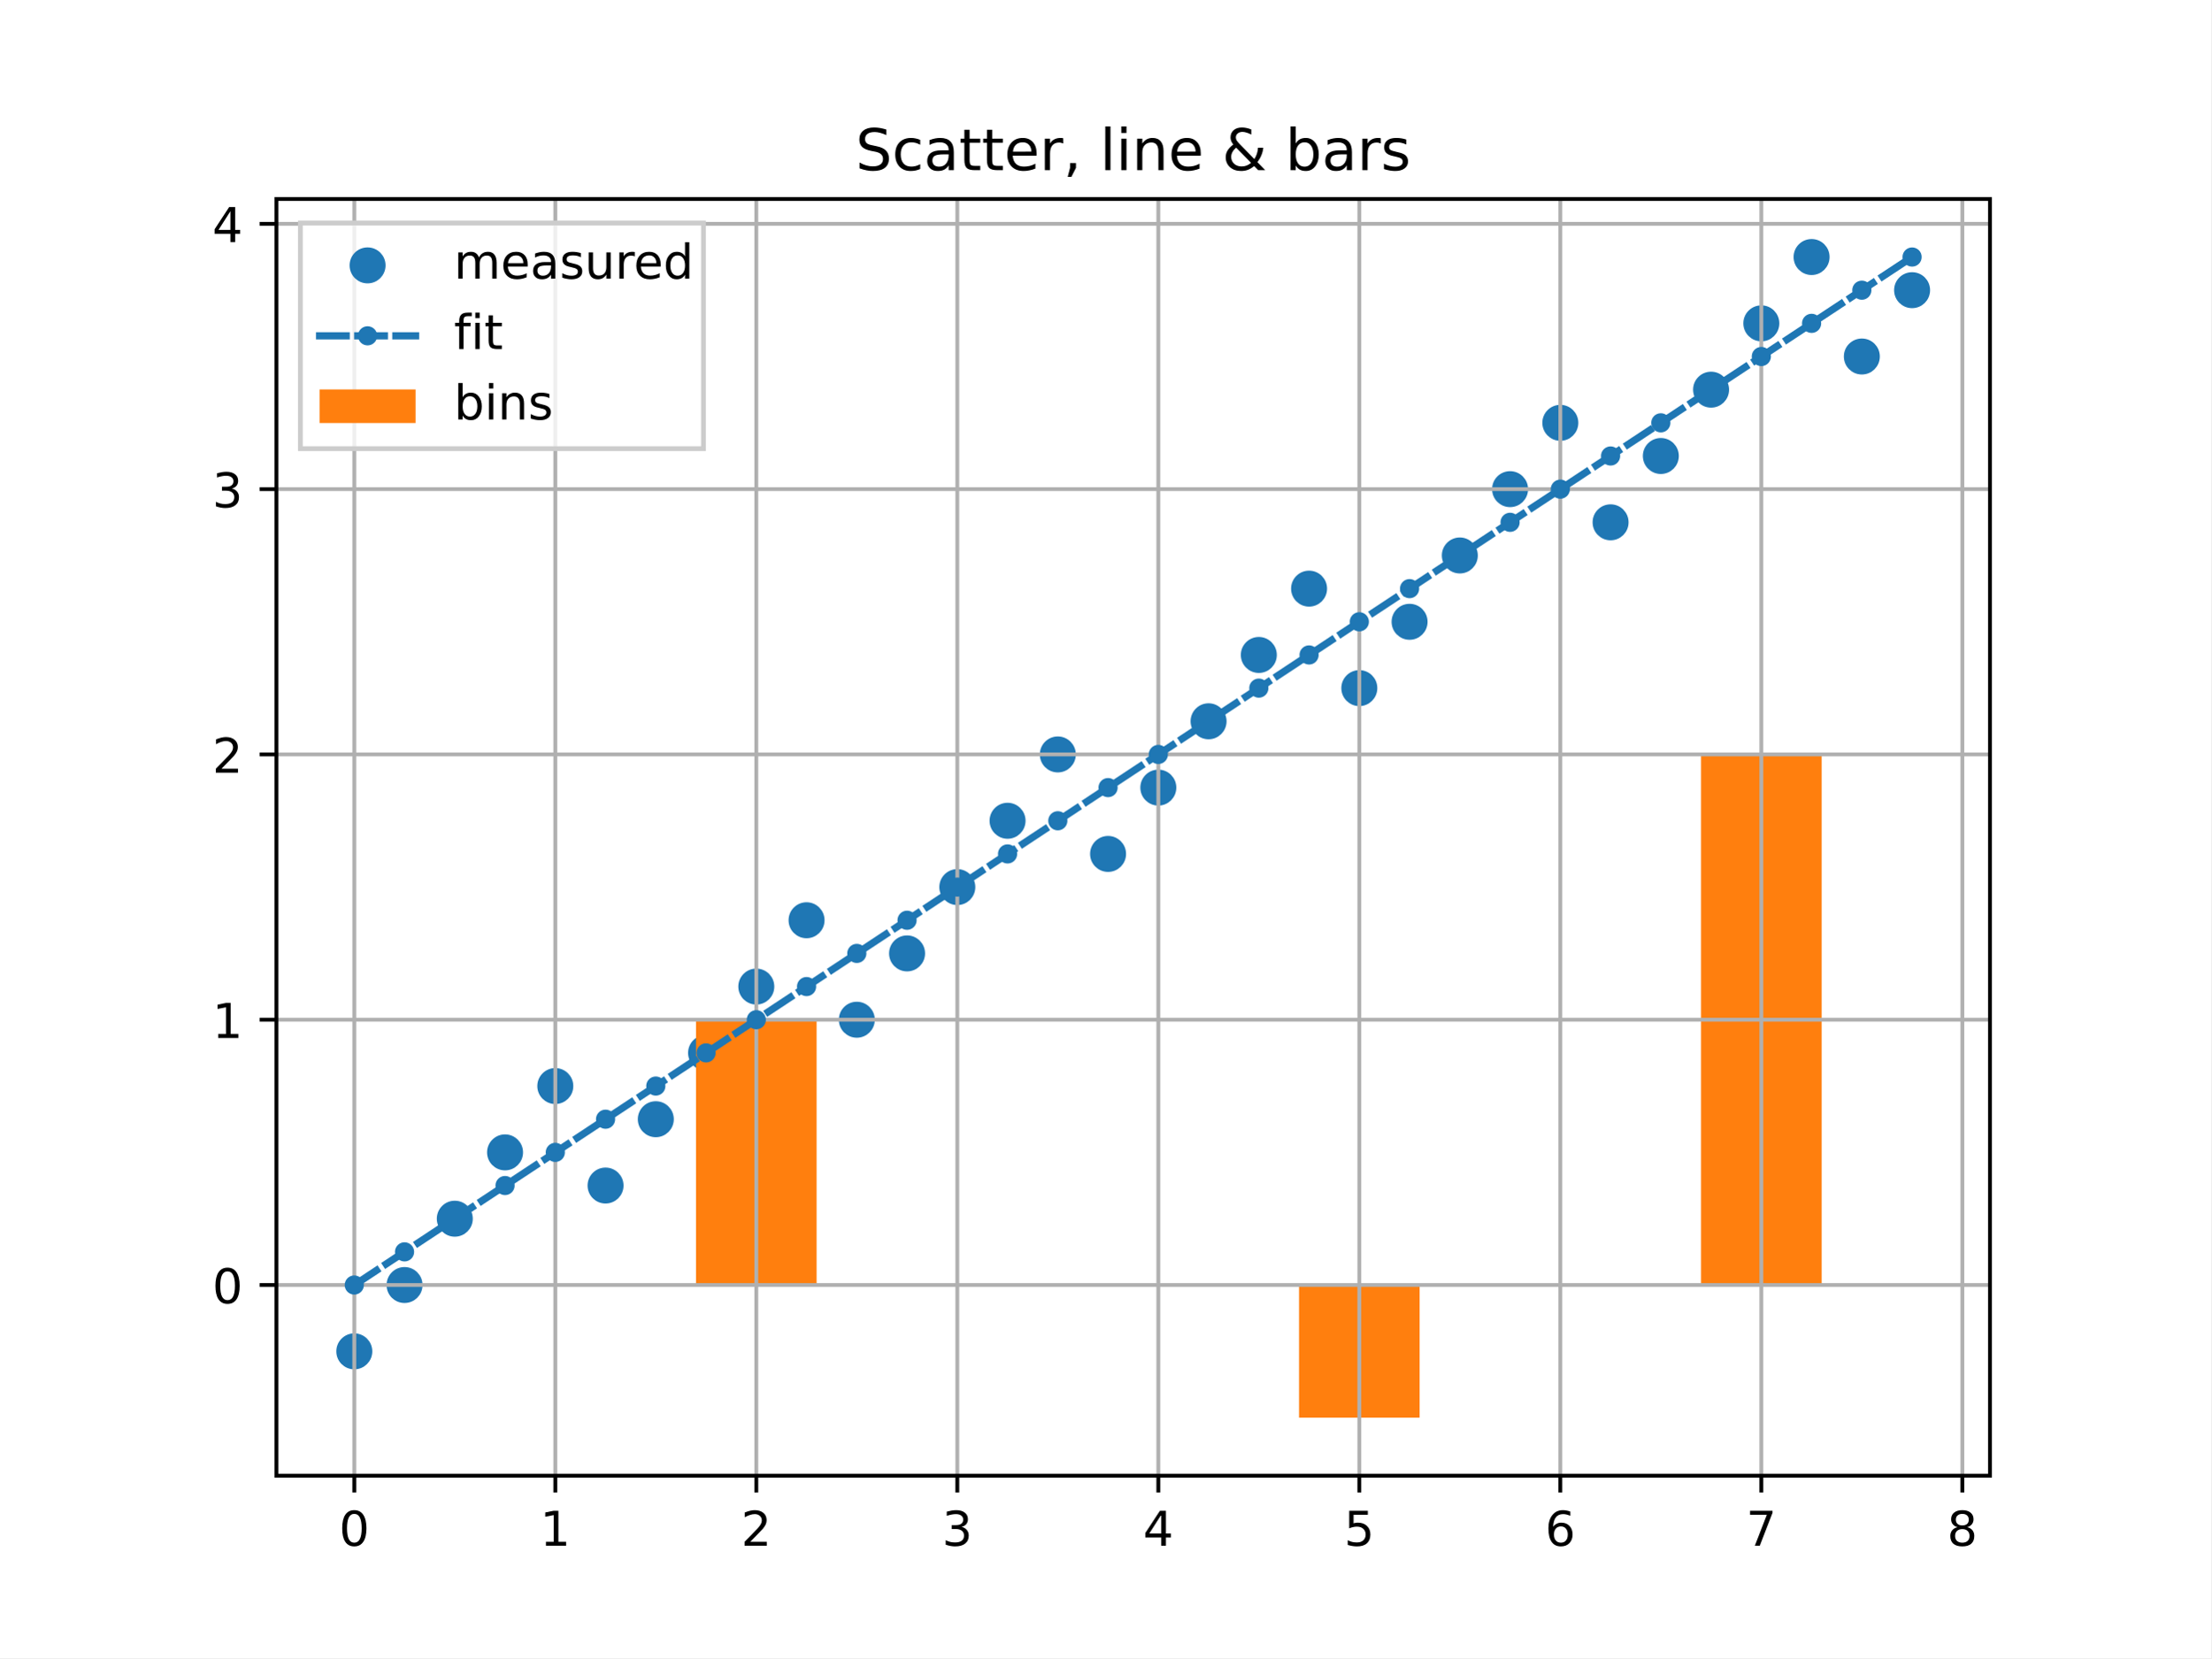
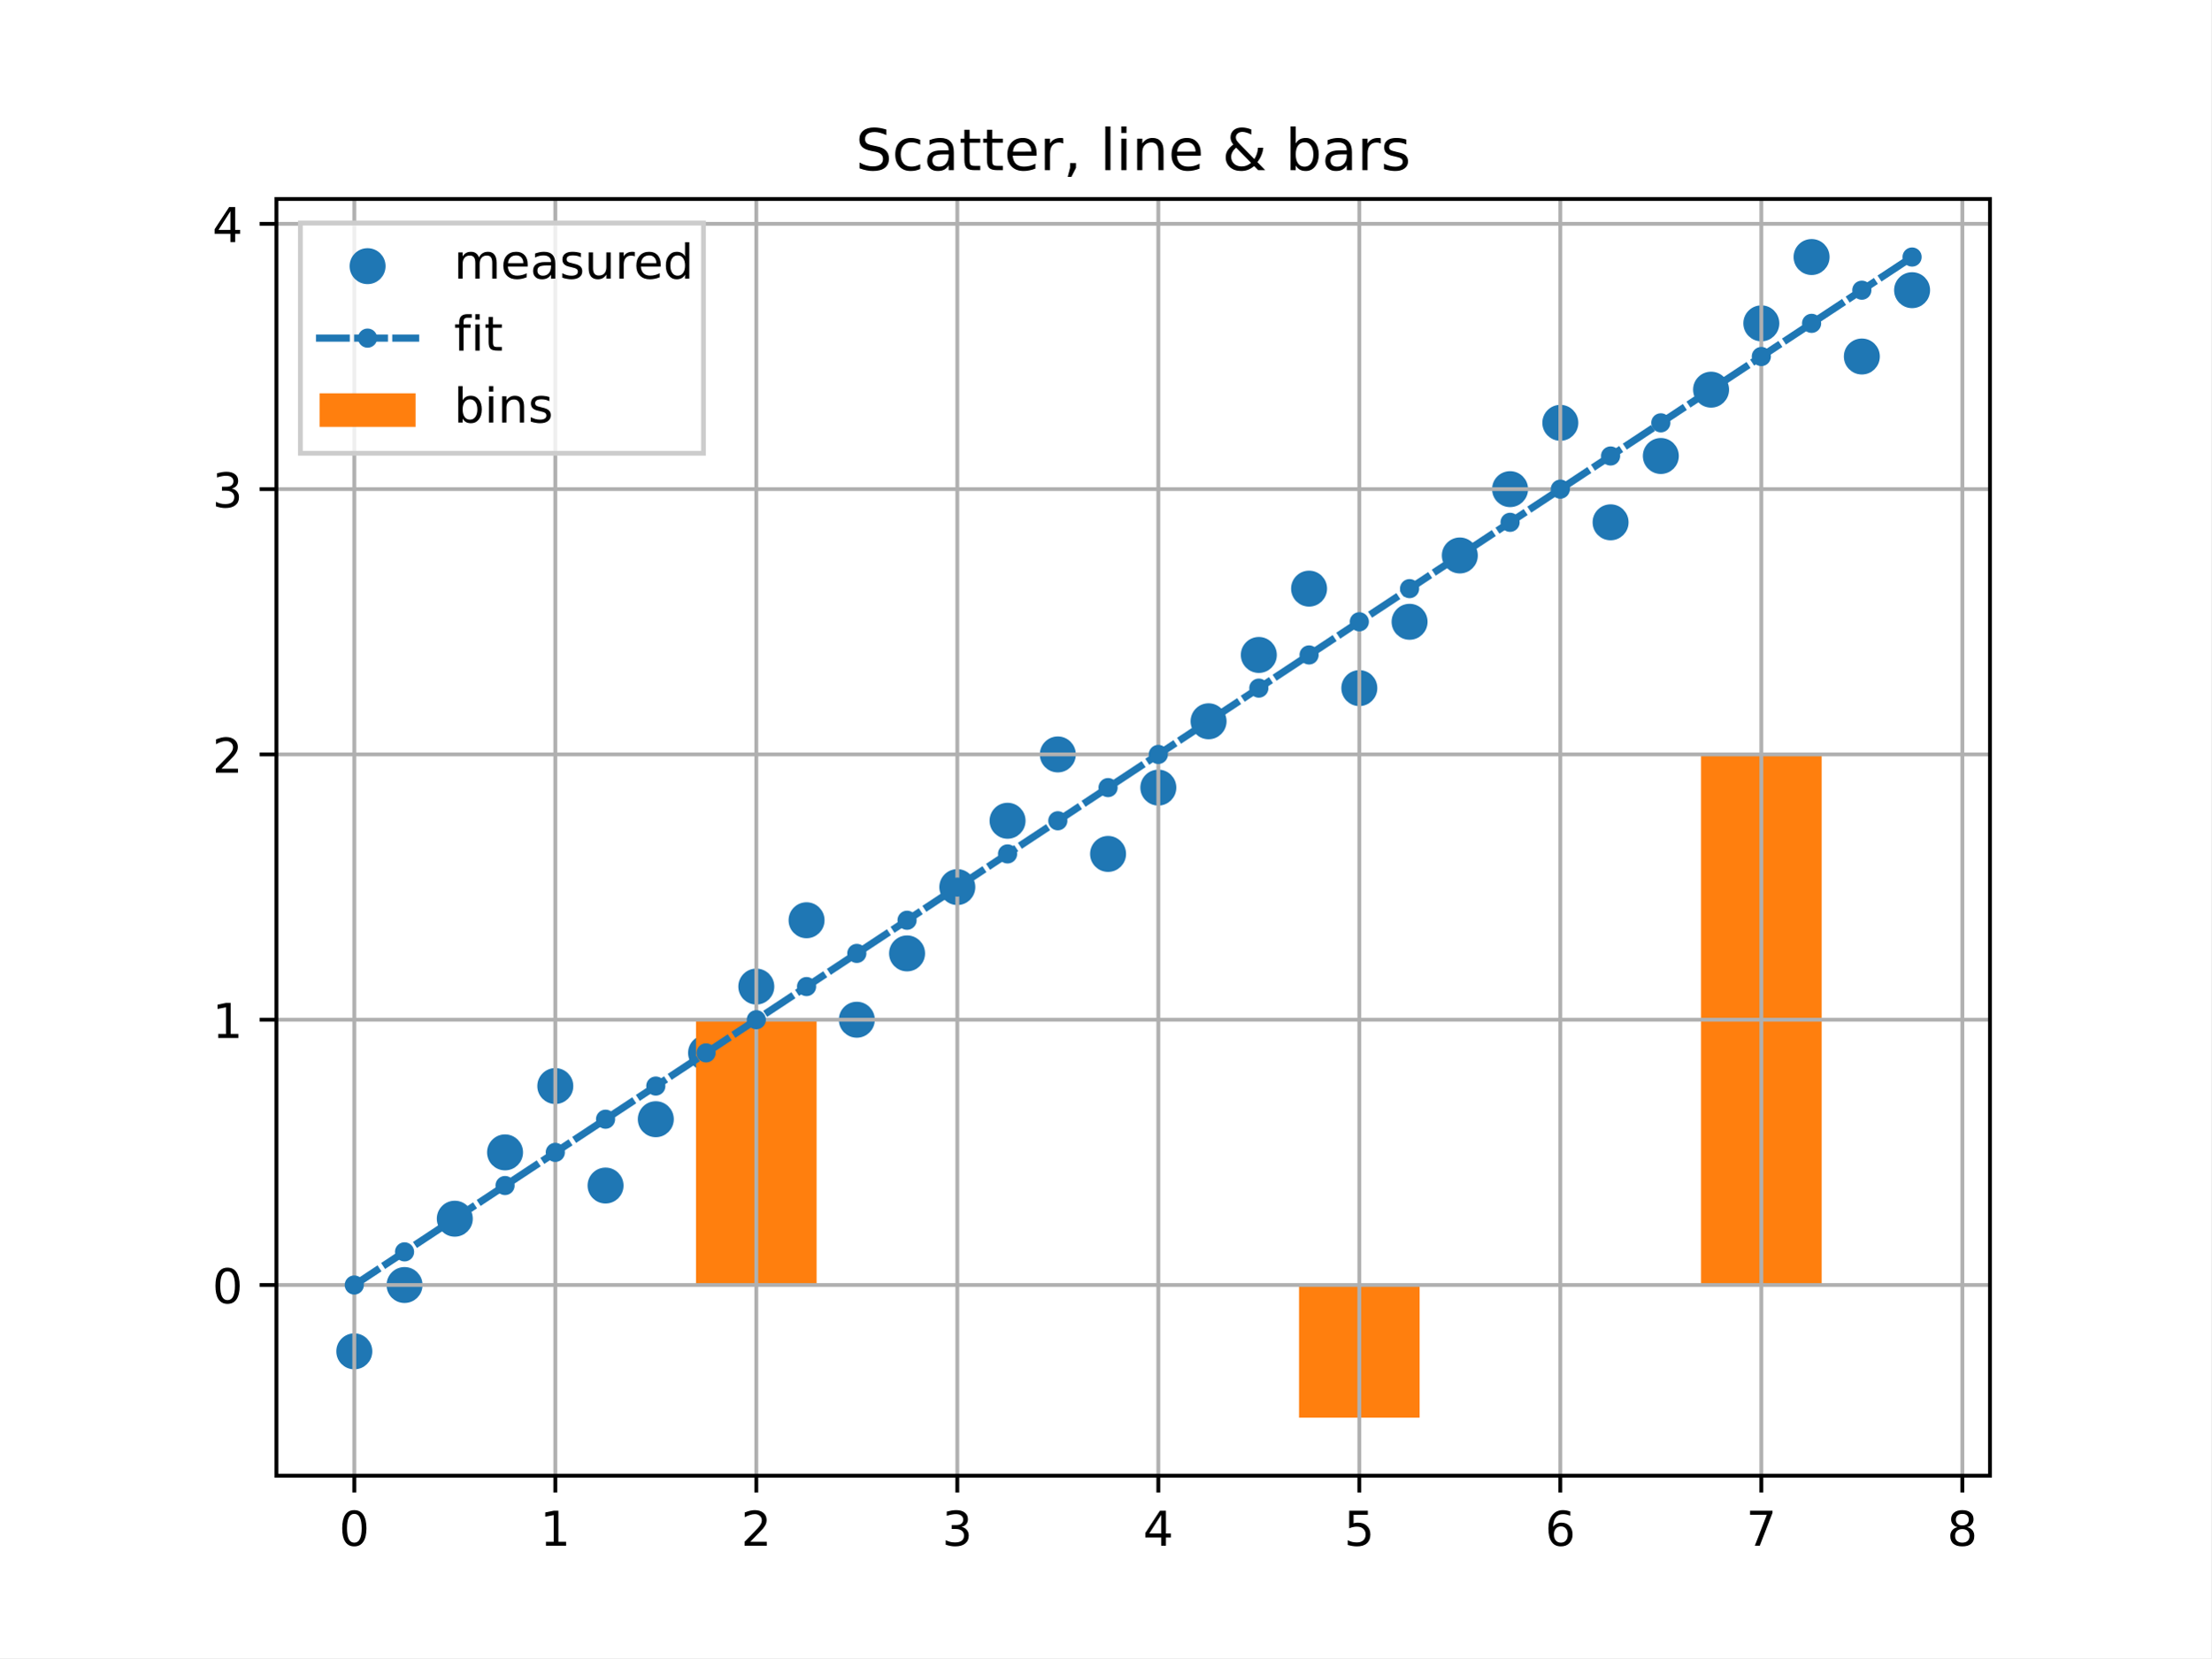
<svg xmlns="http://www.w3.org/2000/svg" width="460.8pt" height="345.6pt" viewBox="0 0 460.8 345.6" version="1.1">
  <rect width="460.8" height="345.6" fill="#ffffff" />
  <clipPath id="axes">
    <rect x="57.600" y="41.472" width="357.120" height="266.112" />
  </clipPath>
  <defs>
    <path id="marker1" d="M-3.000 0A3.000 3.000 0 1 0 3.000 0A3.000 3.000 0 1 0 -3.000 0Z" fill="#1f77b4" stroke="#1f77b4" stroke-width="1.5" />
  </defs>
  <g clip-path="url(#axes)">
    <use href="#marker1" x="73.833" y="281.664" />
    <use href="#marker1" x="84.305" y="267.840" />
    <use href="#marker1" x="94.778" y="254.016" />
    <use href="#marker1" x="105.251" y="240.192" />
    <use href="#marker1" x="115.724" y="226.368" />
    <use href="#marker1" x="126.196" y="247.104" />
    <use href="#marker1" x="136.669" y="233.280" />
    <use href="#marker1" x="147.142" y="219.456" />
    <use href="#marker1" x="157.615" y="205.632" />
    <use href="#marker1" x="168.087" y="191.808" />
    <use href="#marker1" x="178.560" y="212.544" />
    <use href="#marker1" x="189.033" y="198.720" />
    <use href="#marker1" x="199.505" y="184.896" />
    <use href="#marker1" x="209.978" y="171.072" />
    <use href="#marker1" x="220.451" y="157.248" />
    <use href="#marker1" x="230.924" y="177.984" />
    <use href="#marker1" x="241.396" y="164.160" />
    <use href="#marker1" x="251.869" y="150.336" />
    <use href="#marker1" x="262.342" y="136.512" />
    <use href="#marker1" x="272.815" y="122.688" />
    <use href="#marker1" x="283.287" y="143.424" />
    <use href="#marker1" x="293.760" y="129.600" />
    <use href="#marker1" x="304.233" y="115.776" />
    <use href="#marker1" x="314.705" y="101.952" />
    <use href="#marker1" x="325.178" y="88.128" />
    <use href="#marker1" x="335.651" y="108.864" />
    <use href="#marker1" x="346.124" y="95.040" />
    <use href="#marker1" x="356.596" y="81.216" />
    <use href="#marker1" x="367.069" y="67.392" />
    <use href="#marker1" x="377.542" y="53.568" />
    <use href="#marker1" x="388.015" y="74.304" />
    <use href="#marker1" x="398.487" y="60.480" />
  </g>
  <rect x="145.047" y="212.544" width="25.135" height="55.296" clip-path="url(#axes)" fill="#ff7f0e" />
  <rect x="270.720" y="267.840" width="25.135" height="27.648" clip-path="url(#axes)" fill="#ff7f0e" />
  <rect x="354.502" y="157.248" width="25.135" height="110.592" clip-path="url(#axes)" fill="#ff7f0e" />
  <path d="M73.833 41.472L73.833 307.584" clip-path="url(#axes)" fill="none" stroke="#b0b0b0" stroke-width="0.8" stroke-linecap="square" stroke-linejoin="round" />
  <path d="M115.724 41.472L115.724 307.584" clip-path="url(#axes)" fill="none" stroke="#b0b0b0" stroke-width="0.8" stroke-linecap="square" stroke-linejoin="round" />
  <path d="M157.615 41.472L157.615 307.584" clip-path="url(#axes)" fill="none" stroke="#b0b0b0" stroke-width="0.8" stroke-linecap="square" stroke-linejoin="round" />
  <path d="M199.505 41.472L199.505 307.584" clip-path="url(#axes)" fill="none" stroke="#b0b0b0" stroke-width="0.8" stroke-linecap="square" stroke-linejoin="round" />
  <path d="M241.396 41.472L241.396 307.584" clip-path="url(#axes)" fill="none" stroke="#b0b0b0" stroke-width="0.8" stroke-linecap="square" stroke-linejoin="round" />
  <path d="M283.287 41.472L283.287 307.584" clip-path="url(#axes)" fill="none" stroke="#b0b0b0" stroke-width="0.8" stroke-linecap="square" stroke-linejoin="round" />
  <path d="M325.178 41.472L325.178 307.584" clip-path="url(#axes)" fill="none" stroke="#b0b0b0" stroke-width="0.8" stroke-linecap="square" stroke-linejoin="round" />
  <path d="M367.069 41.472L367.069 307.584" clip-path="url(#axes)" fill="none" stroke="#b0b0b0" stroke-width="0.8" stroke-linecap="square" stroke-linejoin="round" />
  <path d="M408.960 41.472L408.960 307.584" clip-path="url(#axes)" fill="none" stroke="#b0b0b0" stroke-width="0.8" stroke-linecap="square" stroke-linejoin="round" />
  <path d="M57.600 267.840L414.720 267.840" clip-path="url(#axes)" fill="none" stroke="#b0b0b0" stroke-width="0.8" stroke-linecap="square" stroke-linejoin="round" />
  <path d="M57.600 212.544L414.720 212.544" clip-path="url(#axes)" fill="none" stroke="#b0b0b0" stroke-width="0.8" stroke-linecap="square" stroke-linejoin="round" />
  <path d="M57.600 157.248L414.720 157.248" clip-path="url(#axes)" fill="none" stroke="#b0b0b0" stroke-width="0.8" stroke-linecap="square" stroke-linejoin="round" />
  <path d="M57.600 101.952L414.720 101.952" clip-path="url(#axes)" fill="none" stroke="#b0b0b0" stroke-width="0.8" stroke-linecap="square" stroke-linejoin="round" />
  <path d="M57.600 46.656L414.720 46.656" clip-path="url(#axes)" fill="none" stroke="#b0b0b0" stroke-width="0.8" stroke-linecap="square" stroke-linejoin="round" />
  <path d="M73.833 267.840L84.305 260.928L94.778 254.016L105.251 247.104L115.724 240.192L126.196 233.280L136.669 226.368L147.142 219.456L157.615 212.544L168.087 205.632L178.560 198.720L189.033 191.808L199.505 184.896L209.978 177.984L220.451 171.072L230.924 164.160L241.396 157.248L251.869 150.336L262.342 143.424L272.815 136.512L283.287 129.600L293.760 122.688L304.233 115.776L314.705 108.864L325.178 101.952L335.651 95.040L346.124 88.128L356.596 81.216L367.069 74.304L377.542 67.392L388.015 60.480L398.487 53.568" clip-path="url(#axes)" fill="none" stroke="#1f77b4" stroke-width="1.5" stroke-linecap="square" stroke-linejoin="round" stroke-dasharray="5.550,2.400" />
  <defs>
    <path id="marker21" d="M-1.500 0A1.500 1.500 0 1 0 1.500 0A1.500 1.500 0 1 0 -1.500 0Z" fill="#1f77b4" stroke="#1f77b4" stroke-width="1.0" />
  </defs>
  <g clip-path="url(#axes)">
    <use href="#marker21" x="73.833" y="267.840" />
    <use href="#marker21" x="84.305" y="260.928" />
    <use href="#marker21" x="94.778" y="254.016" />
    <use href="#marker21" x="105.251" y="247.104" />
    <use href="#marker21" x="115.724" y="240.192" />
    <use href="#marker21" x="126.196" y="233.280" />
    <use href="#marker21" x="136.669" y="226.368" />
    <use href="#marker21" x="147.142" y="219.456" />
    <use href="#marker21" x="157.615" y="212.544" />
    <use href="#marker21" x="168.087" y="205.632" />
    <use href="#marker21" x="178.560" y="198.720" />
    <use href="#marker21" x="189.033" y="191.808" />
    <use href="#marker21" x="199.505" y="184.896" />
    <use href="#marker21" x="209.978" y="177.984" />
    <use href="#marker21" x="220.451" y="171.072" />
    <use href="#marker21" x="230.924" y="164.160" />
    <use href="#marker21" x="241.396" y="157.248" />
    <use href="#marker21" x="251.869" y="150.336" />
    <use href="#marker21" x="262.342" y="143.424" />
    <use href="#marker21" x="272.815" y="136.512" />
    <use href="#marker21" x="283.287" y="129.600" />
    <use href="#marker21" x="293.760" y="122.688" />
    <use href="#marker21" x="304.233" y="115.776" />
    <use href="#marker21" x="314.705" y="108.864" />
    <use href="#marker21" x="325.178" y="101.952" />
    <use href="#marker21" x="335.651" y="95.040" />
    <use href="#marker21" x="346.124" y="88.128" />
    <use href="#marker21" x="356.596" y="81.216" />
    <use href="#marker21" x="367.069" y="74.304" />
    <use href="#marker21" x="377.542" y="67.392" />
    <use href="#marker21" x="388.015" y="60.480" />
    <use href="#marker21" x="398.487" y="53.568" />
  </g>
  <rect x="57.600" y="41.472" width="357.120" height="266.112" fill="none" stroke="#000000" stroke-width="0.8" stroke-linejoin="miter" />
  <path d="M73.833 307.584L73.833 311.084" fill="none" stroke="#000000" stroke-width="0.8" stroke-linecap="butt" stroke-linejoin="round" />
-   <text x="73.833" y="322.184" font-family="DejaVu Sans, Bitstream Vera Sans, Arial, Helvetica, sans-serif" font-size="10.0" text-anchor="middle" fill="#000000">0</text>
+   <text x="73.833" y="322.182" font-family="DejaVu Sans, Bitstream Vera Sans, Arial, Helvetica, sans-serif" font-size="10.0" text-anchor="middle" fill="#000000">0</text>
  <path d="M115.724 307.584L115.724 311.084" fill="none" stroke="#000000" stroke-width="0.8" stroke-linecap="butt" stroke-linejoin="round" />
-   <text x="115.724" y="322.184" font-family="DejaVu Sans, Bitstream Vera Sans, Arial, Helvetica, sans-serif" font-size="10.0" text-anchor="middle" fill="#000000">1</text>
+   <text x="115.724" y="322.182" font-family="DejaVu Sans, Bitstream Vera Sans, Arial, Helvetica, sans-serif" font-size="10.0" text-anchor="middle" fill="#000000">1</text>
  <path d="M157.615 307.584L157.615 311.084" fill="none" stroke="#000000" stroke-width="0.8" stroke-linecap="butt" stroke-linejoin="round" />
-   <text x="157.615" y="322.184" font-family="DejaVu Sans, Bitstream Vera Sans, Arial, Helvetica, sans-serif" font-size="10.0" text-anchor="middle" fill="#000000">2</text>
+   <text x="157.615" y="322.182" font-family="DejaVu Sans, Bitstream Vera Sans, Arial, Helvetica, sans-serif" font-size="10.0" text-anchor="middle" fill="#000000">2</text>
  <path d="M199.505 307.584L199.505 311.084" fill="none" stroke="#000000" stroke-width="0.8" stroke-linecap="butt" stroke-linejoin="round" />
-   <text x="199.505" y="322.184" font-family="DejaVu Sans, Bitstream Vera Sans, Arial, Helvetica, sans-serif" font-size="10.0" text-anchor="middle" fill="#000000">3</text>
+   <text x="199.505" y="322.182" font-family="DejaVu Sans, Bitstream Vera Sans, Arial, Helvetica, sans-serif" font-size="10.0" text-anchor="middle" fill="#000000">3</text>
  <path d="M241.396 307.584L241.396 311.084" fill="none" stroke="#000000" stroke-width="0.8" stroke-linecap="butt" stroke-linejoin="round" />
-   <text x="241.396" y="322.184" font-family="DejaVu Sans, Bitstream Vera Sans, Arial, Helvetica, sans-serif" font-size="10.0" text-anchor="middle" fill="#000000">4</text>
+   <text x="241.396" y="322.182" font-family="DejaVu Sans, Bitstream Vera Sans, Arial, Helvetica, sans-serif" font-size="10.0" text-anchor="middle" fill="#000000">4</text>
  <path d="M283.287 307.584L283.287 311.084" fill="none" stroke="#000000" stroke-width="0.8" stroke-linecap="butt" stroke-linejoin="round" />
-   <text x="283.287" y="322.184" font-family="DejaVu Sans, Bitstream Vera Sans, Arial, Helvetica, sans-serif" font-size="10.0" text-anchor="middle" fill="#000000">5</text>
+   <text x="283.287" y="322.182" font-family="DejaVu Sans, Bitstream Vera Sans, Arial, Helvetica, sans-serif" font-size="10.0" text-anchor="middle" fill="#000000">5</text>
  <path d="M325.178 307.584L325.178 311.084" fill="none" stroke="#000000" stroke-width="0.8" stroke-linecap="butt" stroke-linejoin="round" />
-   <text x="325.178" y="322.184" font-family="DejaVu Sans, Bitstream Vera Sans, Arial, Helvetica, sans-serif" font-size="10.0" text-anchor="middle" fill="#000000">6</text>
+   <text x="325.178" y="322.182" font-family="DejaVu Sans, Bitstream Vera Sans, Arial, Helvetica, sans-serif" font-size="10.0" text-anchor="middle" fill="#000000">6</text>
  <path d="M367.069 307.584L367.069 311.084" fill="none" stroke="#000000" stroke-width="0.8" stroke-linecap="butt" stroke-linejoin="round" />
-   <text x="367.069" y="322.184" font-family="DejaVu Sans, Bitstream Vera Sans, Arial, Helvetica, sans-serif" font-size="10.0" text-anchor="middle" fill="#000000">7</text>
+   <text x="367.069" y="322.182" font-family="DejaVu Sans, Bitstream Vera Sans, Arial, Helvetica, sans-serif" font-size="10.0" text-anchor="middle" fill="#000000">7</text>
  <path d="M408.960 307.584L408.960 311.084" fill="none" stroke="#000000" stroke-width="0.8" stroke-linecap="butt" stroke-linejoin="round" />
-   <text x="408.960" y="322.184" font-family="DejaVu Sans, Bitstream Vera Sans, Arial, Helvetica, sans-serif" font-size="10.0" text-anchor="middle" fill="#000000">8</text>
+   <text x="408.960" y="322.182" font-family="DejaVu Sans, Bitstream Vera Sans, Arial, Helvetica, sans-serif" font-size="10.0" text-anchor="middle" fill="#000000">8</text>
  <path d="M57.600 267.840L54.100 267.840" fill="none" stroke="#000000" stroke-width="0.8" stroke-linecap="butt" stroke-linejoin="round" />
-   <text x="50.600" y="271.640" font-family="DejaVu Sans, Bitstream Vera Sans, Arial, Helvetica, sans-serif" font-size="10.0" text-anchor="end" fill="#000000">0</text>
+   <text x="50.600" y="271.639" font-family="DejaVu Sans, Bitstream Vera Sans, Arial, Helvetica, sans-serif" font-size="10.0" text-anchor="end" fill="#000000">0</text>
  <path d="M57.600 212.544L54.100 212.544" fill="none" stroke="#000000" stroke-width="0.8" stroke-linecap="butt" stroke-linejoin="round" />
-   <text x="50.600" y="216.344" font-family="DejaVu Sans, Bitstream Vera Sans, Arial, Helvetica, sans-serif" font-size="10.0" text-anchor="end" fill="#000000">1</text>
+   <text x="50.600" y="216.343" font-family="DejaVu Sans, Bitstream Vera Sans, Arial, Helvetica, sans-serif" font-size="10.0" text-anchor="end" fill="#000000">1</text>
  <path d="M57.600 157.248L54.100 157.248" fill="none" stroke="#000000" stroke-width="0.8" stroke-linecap="butt" stroke-linejoin="round" />
-   <text x="50.600" y="161.048" font-family="DejaVu Sans, Bitstream Vera Sans, Arial, Helvetica, sans-serif" font-size="10.0" text-anchor="end" fill="#000000">2</text>
+   <text x="50.600" y="161.047" font-family="DejaVu Sans, Bitstream Vera Sans, Arial, Helvetica, sans-serif" font-size="10.0" text-anchor="end" fill="#000000">2</text>
  <path d="M57.600 101.952L54.100 101.952" fill="none" stroke="#000000" stroke-width="0.8" stroke-linecap="butt" stroke-linejoin="round" />
-   <text x="50.600" y="105.752" font-family="DejaVu Sans, Bitstream Vera Sans, Arial, Helvetica, sans-serif" font-size="10.0" text-anchor="end" fill="#000000">3</text>
+   <text x="50.600" y="105.751" font-family="DejaVu Sans, Bitstream Vera Sans, Arial, Helvetica, sans-serif" font-size="10.0" text-anchor="end" fill="#000000">3</text>
  <path d="M57.600 46.656L54.100 46.656" fill="none" stroke="#000000" stroke-width="0.8" stroke-linecap="butt" stroke-linejoin="round" />
-   <text x="50.600" y="50.456" font-family="DejaVu Sans, Bitstream Vera Sans, Arial, Helvetica, sans-serif" font-size="10.0" text-anchor="end" fill="#000000">4</text>
+   <text x="50.600" y="50.455" font-family="DejaVu Sans, Bitstream Vera Sans, Arial, Helvetica, sans-serif" font-size="10.0" text-anchor="end" fill="#000000">4</text>
  <text x="236.160" y="35.472" font-family="DejaVu Sans, Bitstream Vera Sans, Arial, Helvetica, sans-serif" font-size="12.0" text-anchor="middle" fill="#000000">Scatter, line &amp; bars</text>
-   <rect x="62.600" y="46.472" width="84.000" height="47.040" fill="#ffffff" fill-opacity="0.8" stroke="#cccccc" stroke-width="1.0" stroke-linejoin="miter" />
+   <rect x="62.600" y="46.472" width="84.000" height="48.000" fill="#ffffff" fill-opacity="0.8" stroke="#cccccc" stroke-width="1.0" stroke-linejoin="miter" />
  <defs>
    <path id="marker54" d="M-3.000 0A3.000 3.000 0 1 0 3.000 0A3.000 3.000 0 1 0 -3.000 0Z" fill="#1f77b4" stroke="#1f77b4" stroke-width="1.5" />
  </defs>
  <g>
-     <use href="#marker54" x="76.600" y="55.312" />
+     <use href="#marker54" x="76.600" y="55.472" />
  </g>
-   <text x="94.600" y="58.072" font-family="DejaVu Sans, Bitstream Vera Sans, Arial, Helvetica, sans-serif" font-size="10.0" text-anchor="start" fill="#000000">measured</text>
-   <path d="M66.600 69.992L86.600 69.992" fill="none" stroke="#1f77b4" stroke-width="1.5" stroke-linecap="square" stroke-linejoin="round" stroke-dasharray="5.550,2.400" />
+   <text x="94.600" y="58.070" font-family="DejaVu Sans, Bitstream Vera Sans, Arial, Helvetica, sans-serif" font-size="10.0" text-anchor="start" fill="#000000">measured</text>
+   <path d="M66.600 70.472L86.600 70.472" fill="none" stroke="#1f77b4" stroke-width="1.5" stroke-linecap="square" stroke-linejoin="round" stroke-dasharray="5.550,2.400" />
  <defs>
    <path id="marker58" d="M-1.500 0A1.500 1.500 0 1 0 1.500 0A1.500 1.500 0 1 0 -1.500 0Z" fill="#1f77b4" stroke="#1f77b4" stroke-width="1.0" />
  </defs>
  <g>
-     <use href="#marker58" x="76.600" y="69.992" />
+     <use href="#marker58" x="76.600" y="70.472" />
  </g>
-   <text x="94.600" y="72.752" font-family="DejaVu Sans, Bitstream Vera Sans, Arial, Helvetica, sans-serif" font-size="10.0" text-anchor="start" fill="#000000">fit</text>
-   <rect x="66.600" y="81.172" width="20.000" height="7.000" fill="#ff7f0e" />
-   <text x="94.600" y="87.432" font-family="DejaVu Sans, Bitstream Vera Sans, Arial, Helvetica, sans-serif" font-size="10.0" text-anchor="start" fill="#000000">bins</text>
+   <text x="94.600" y="73.070" font-family="DejaVu Sans, Bitstream Vera Sans, Arial, Helvetica, sans-serif" font-size="10.0" text-anchor="start" fill="#000000">fit</text>
+   <rect x="66.600" y="81.972" width="20.000" height="7.000" fill="#ff7f0e" />
+   <text x="94.600" y="88.070" font-family="DejaVu Sans, Bitstream Vera Sans, Arial, Helvetica, sans-serif" font-size="10.0" text-anchor="start" fill="#000000">bins</text>
</svg>
